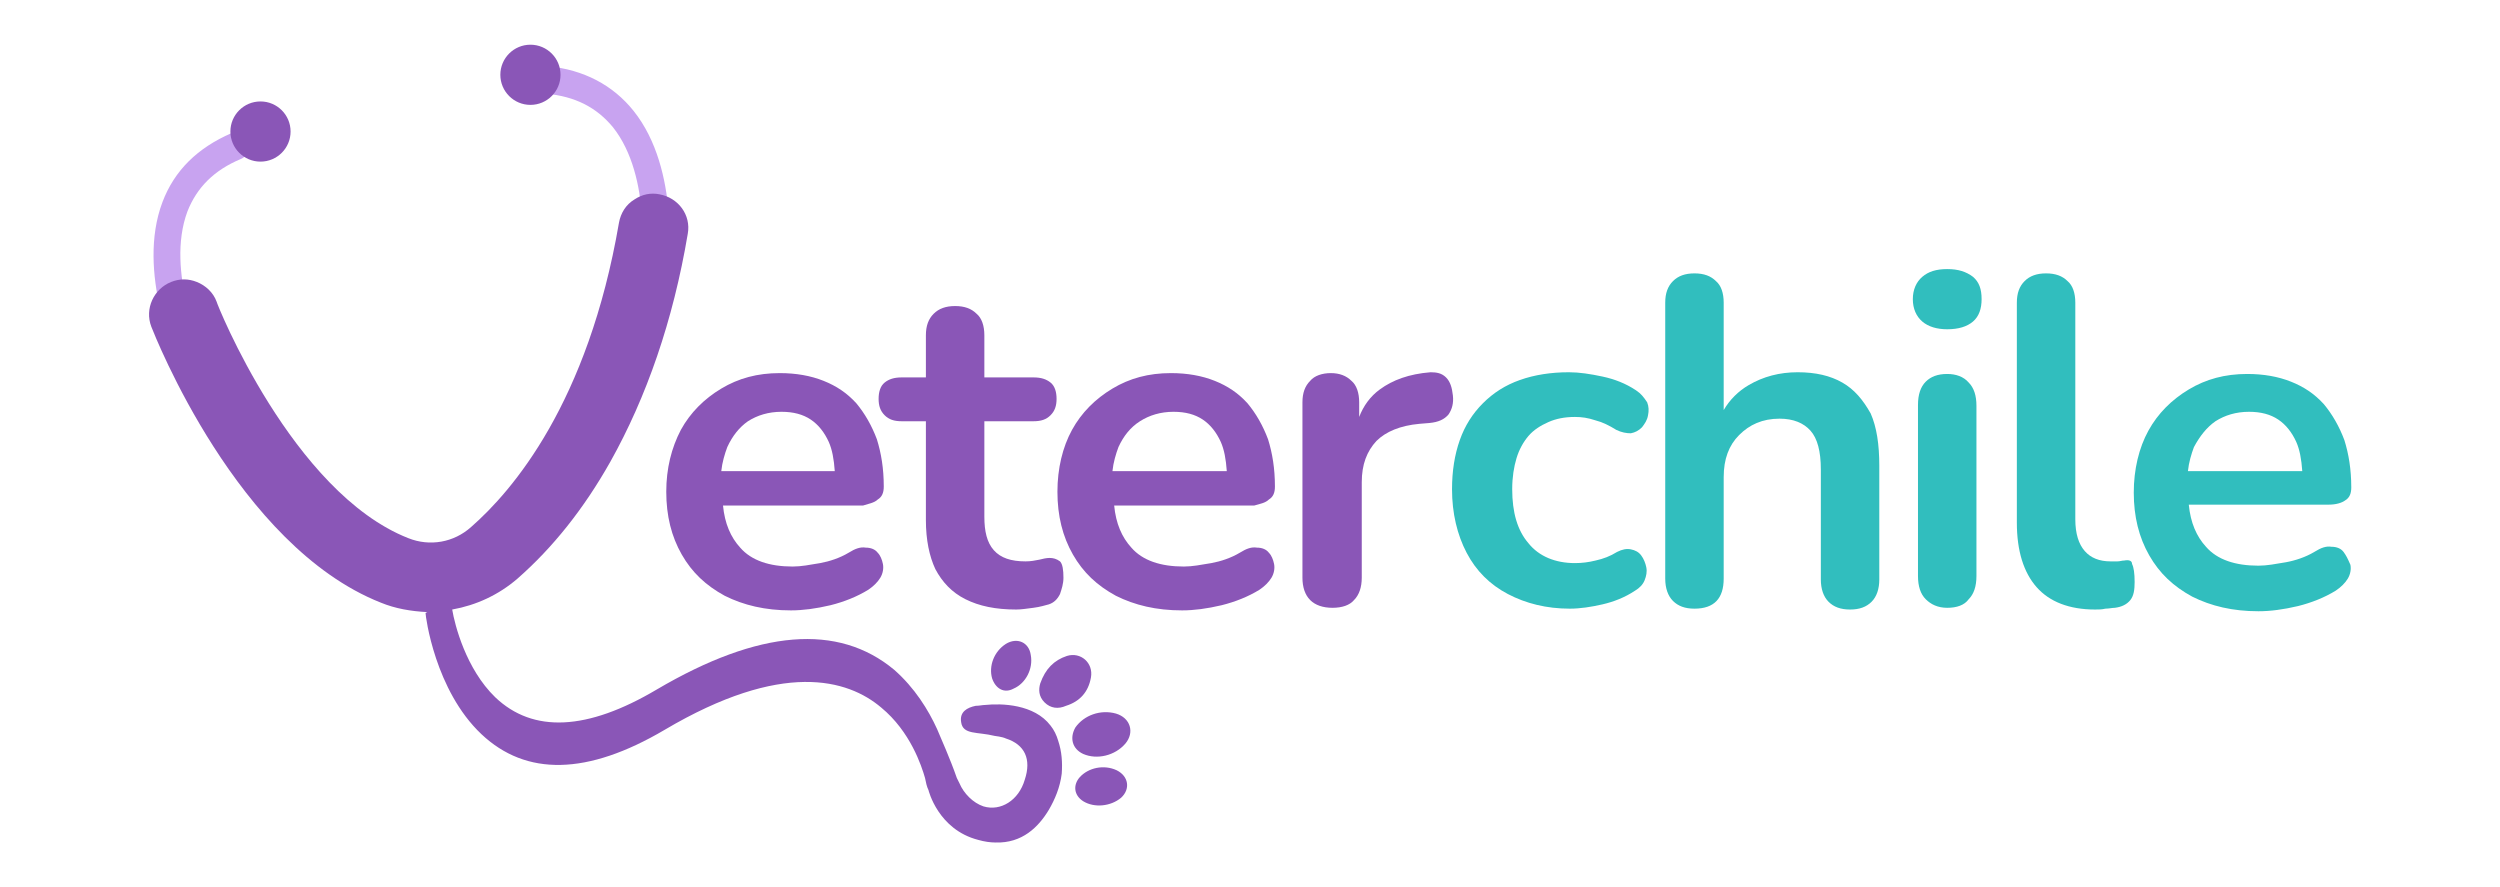
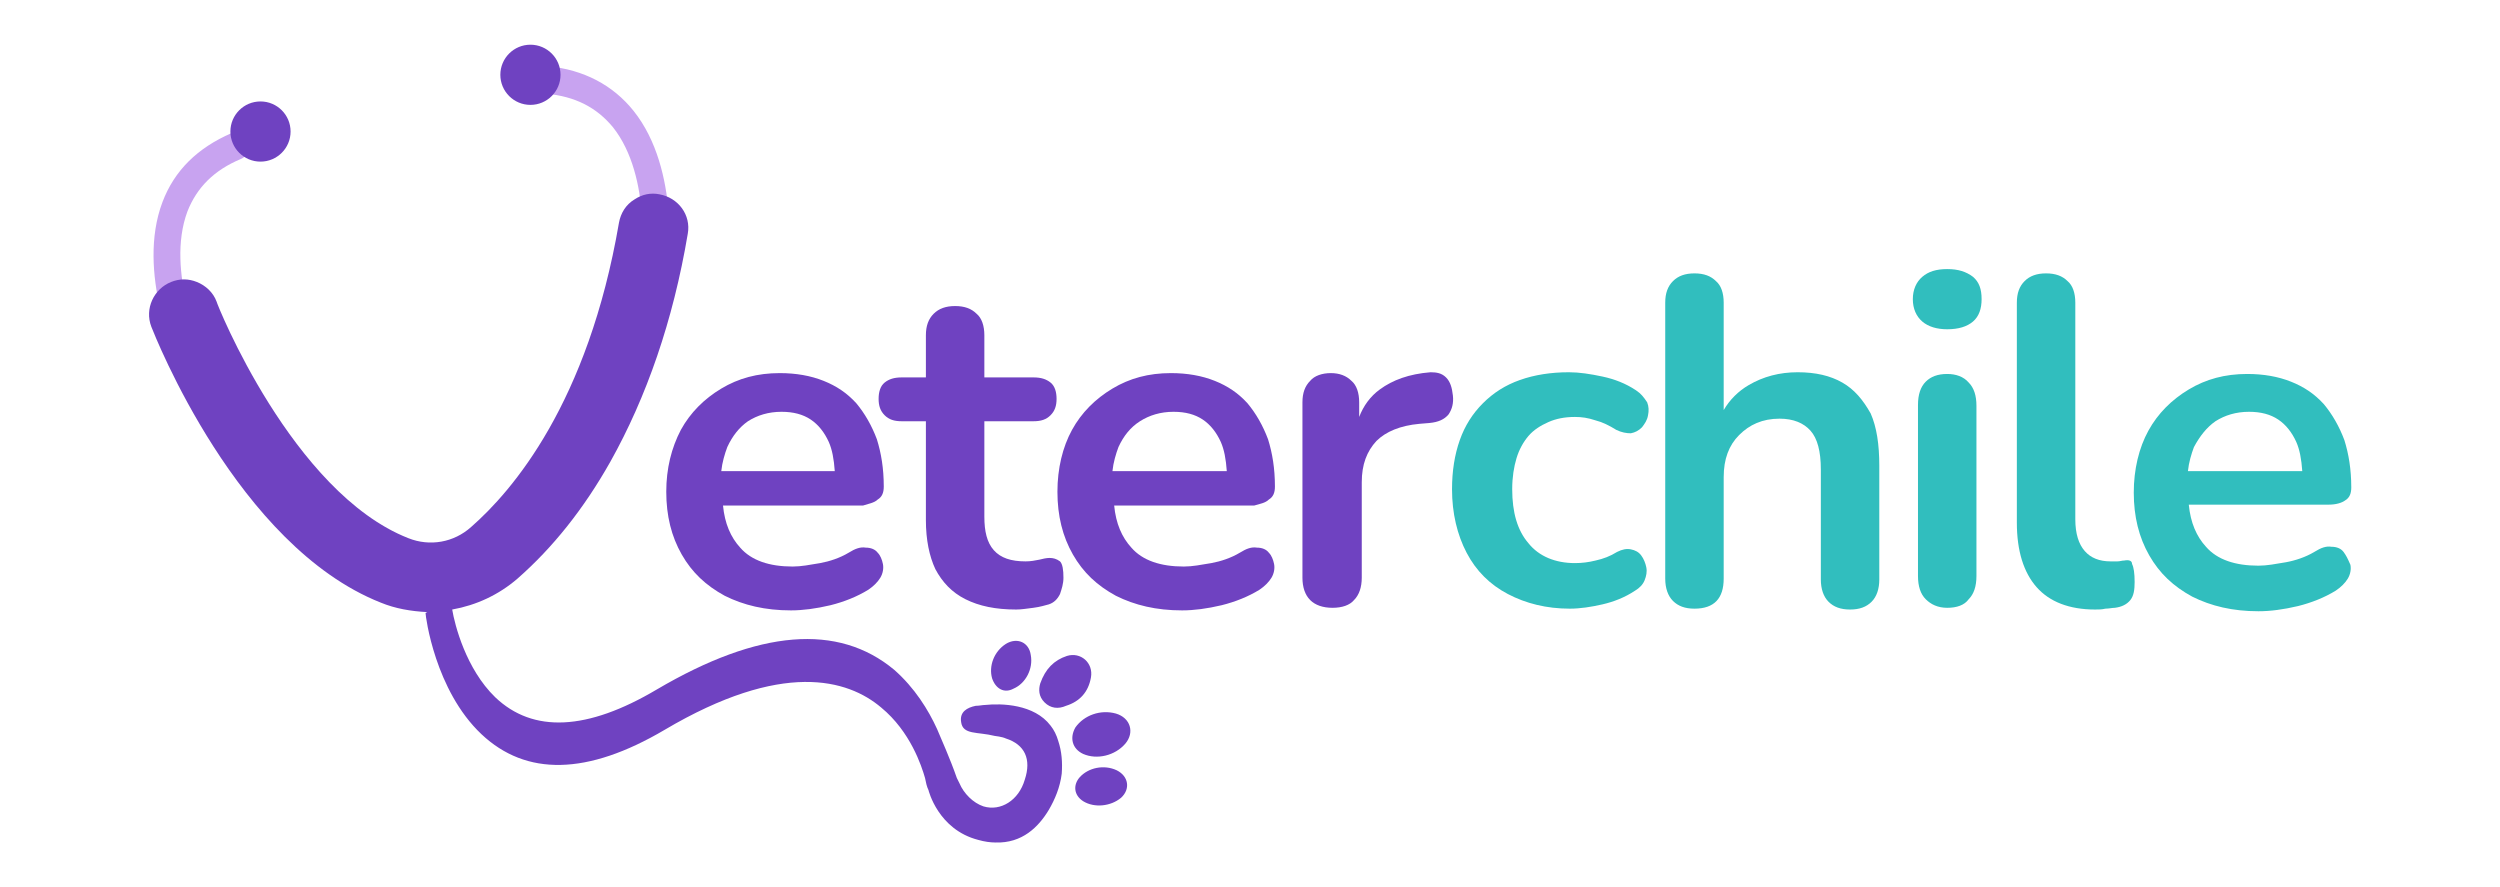
<svg xmlns="http://www.w3.org/2000/svg" version="1.1" id="Capa_1" x="0px" y="0px" viewBox="0 0 290.8 103.1" style="enable-background:new 0 0 290.8 103.1;" xml:space="preserve">
  <style type="text/css">
	.st0{fill:#C8A3F0;}
	.st1{fill:#31BEBE;}
- 	.st2{fill:#8A56B7;}
- 	.st3{fill-rule:evenodd;clip-rule:evenodd;fill:#8A56B7;}
+ 	.st2{fill:#6F42C1;}
+ 	.st3{fill-rule:evenodd;clip-rule:evenodd;fill:#6F42C1;}
</style>
  <g>
+     <path class="st0" d="M73.7,12.9c-2.4-3-5.8-4.8-10-5.2c-0.9,0-1.7,0.6-1.7,1.5c-0.1,0.9,0.6,1.7,1.5,1.7c3.4,0.3,5.9,1.6,7.8,3.9   c4.6,5.8,3.3,16,3.2,16.1c-0.1,0.9,0.5,1.7,1.4,1.8c0.1,0,0.2,0,0.2,0c0.8,0,1.5-0.6,1.6-1.4C77.7,31,79.2,19.8,73.7,12.9z" />
+     <path class="st0" d="M26.9,15.5c-3.9,1.7-6.6,4.3-8,8c-3.1,8.2,1.7,18.4,1.9,18.8c0.3,0.6,0.8,0.9,1.4,0.9c0.2,0,0.5-0.1,0.7-0.2   c0.8-0.4,1.1-1.3,0.7-2.1c0-0.1-4.4-9.3-1.8-16.3c1.1-2.8,3.1-4.8,6.2-6.1c0.8-0.3,1.2-1.3,0.9-2.1C28.7,15.5,27.7,15.1,26.9,15.5z   " />
+   </g>
+   <g>
+     <path class="st1" d="M190.3,45.4c-1.2-0.8-2.5-1.3-3.9-1.6s-2.7-0.5-3.9-0.5c-2.1,0-4,0.3-5.7,0.9c-1.7,0.6-3.1,1.5-4.3,2.7   s-2.1,2.6-2.7,4.3c-0.6,1.7-0.9,3.6-0.9,5.7c0,2.8,0.6,5.3,1.7,7.4c1.1,2.1,2.7,3.7,4.8,4.8s4.5,1.7,7.2,1.7c1.2,0,2.5-0.2,3.8-0.5   s2.6-0.8,3.8-1.6c0.5-0.3,0.9-0.7,1.1-1.2c0.2-0.5,0.3-1,0.2-1.5s-0.3-1-0.6-1.4s-0.7-0.6-1.2-0.7c-0.5-0.1-1,0-1.6,0.3   c-0.8,0.5-1.6,0.8-2.5,1c-0.8,0.2-1.6,0.3-2.4,0.3c-2.3,0-4.2-0.8-5.4-2.3c-1.3-1.5-1.9-3.6-1.9-6.3c0-1.4,0.2-2.6,0.5-3.6   s0.8-1.9,1.4-2.6c0.6-0.7,1.4-1.2,2.3-1.6c0.9-0.4,1.9-0.6,3.1-0.6c0.8,0,1.5,0.1,2.4,0.4c0.8,0.2,1.6,0.6,2.4,1.1   c0.6,0.3,1.2,0.4,1.7,0.4c0.5-0.1,0.9-0.3,1.3-0.7c0.3-0.4,0.6-0.8,0.7-1.4c0.1-0.5,0.1-1-0.1-1.5   C191.2,46.2,190.9,45.8,190.3,45.4z" />
+     <path class="st1" d="M214.3,44.5c-1.4-0.8-3.1-1.2-5.2-1.2c-2.1,0-4,0.5-5.7,1.5c-1.2,0.7-2.2,1.7-2.9,2.9V35.2   c0-1.1-0.3-2-0.9-2.5c-0.6-0.6-1.4-0.9-2.5-0.9s-1.9,0.3-2.5,0.9s-0.9,1.4-0.9,2.5v32.1c0,1.1,0.3,2,0.9,2.6   c0.6,0.6,1.4,0.9,2.5,0.9c2.3,0,3.4-1.2,3.4-3.5V55.5c0-2.1,0.6-3.7,1.8-4.9s2.7-1.9,4.7-1.9c1.6,0,2.8,0.5,3.6,1.4   s1.2,2.4,1.2,4.5v12.8c0,1.1,0.3,2,0.9,2.6c0.6,0.6,1.4,0.9,2.5,0.9s1.9-0.3,2.5-0.9s0.9-1.5,0.9-2.6V54.2c0-2.5-0.3-4.5-1-6.1   C216.7,46.5,215.7,45.3,214.3,44.5z" />
+     <path class="st1" d="M226.5,31.3c-1.3,0-2.2,0.3-2.9,0.9c-0.7,0.6-1.1,1.5-1.1,2.6s0.4,2,1.1,2.6c0.7,0.6,1.7,0.9,2.9,0.9   c1.3,0,2.3-0.3,3-0.9c0.7-0.6,1-1.5,1-2.6c0-1.2-0.3-2-1-2.6C228.7,31.6,227.8,31.3,226.5,31.3z" />
+     <path class="st1" d="M226.5,43.5c-1.1,0-1.9,0.3-2.5,0.9c-0.6,0.6-0.9,1.5-0.9,2.7V67c0,1.2,0.3,2.1,0.9,2.7c0.6,0.6,1.4,1,2.5,1   s2-0.3,2.5-1c0.6-0.6,0.9-1.5,0.9-2.7V47.2c0-1.2-0.3-2.1-0.9-2.7C228.4,43.8,227.5,43.5,226.5,43.5z" />
+     <path class="st1" d="M247.1,65.2c-0.3,0-0.5,0.1-0.8,0.1s-0.5,0-0.8,0c-1.3,0-2.3-0.4-3-1.2c-0.7-0.8-1.1-2-1.1-3.7V35.2   c0-1.1-0.3-2-0.9-2.5c-0.6-0.6-1.4-0.9-2.5-0.9s-1.9,0.3-2.5,0.9s-0.9,1.4-0.9,2.5v25.6c0,3.3,0.8,5.8,2.3,7.5s3.8,2.6,6.8,2.6   c0.4,0,0.8,0,1.2-0.1c0.4,0,0.8-0.1,1.1-0.1c0.8-0.1,1.4-0.4,1.8-0.9c0.4-0.5,0.5-1.2,0.5-2.1c0-1-0.1-1.7-0.3-2.1   C248,65.2,247.6,65.1,247.1,65.2z" />
+     <path class="st1" d="M272.6,64.2c-0.3-0.4-0.8-0.6-1.4-0.6c-0.6-0.1-1.2,0.1-2,0.6c-1,0.6-2.2,1-3.3,1.2c-1.2,0.2-2.2,0.4-3.2,0.4   c-2.7,0-4.8-0.7-6.1-2.2c-1.1-1.2-1.8-2.8-2-4.9h16.3c0.8,0,1.5-0.2,1.9-0.5c0.5-0.3,0.7-0.8,0.7-1.5c0-2.1-0.3-3.9-0.8-5.5   c-0.6-1.6-1.4-3-2.4-4.2c-1.1-1.2-2.3-2-3.8-2.6s-3.2-0.9-5.1-0.9c-2.6,0-4.8,0.6-6.8,1.8c-2,1.2-3.6,2.8-4.7,4.8s-1.7,4.5-1.7,7.2   c0,2.8,0.6,5.2,1.8,7.3s2.8,3.6,5,4.8c2.2,1.1,4.7,1.7,7.7,1.7c1.4,0,2.9-0.2,4.6-0.6c1.6-0.4,3.1-1,4.4-1.8   c0.6-0.4,1.1-0.9,1.4-1.4s0.4-1.1,0.3-1.6C273.1,65,272.9,64.6,272.6,64.2z M257.7,49c1.1-0.7,2.4-1.1,3.9-1.1   c1.4,0,2.5,0.3,3.4,0.9c0.9,0.6,1.6,1.5,2.1,2.6c0.4,0.9,0.6,2,0.7,3.4h-13.3c0.1-1,0.4-2,0.7-2.8C255.9,50.7,256.7,49.7,257.7,49z   " />
+   </g>
+   <g>
+     <path class="st2" d="M122.1,64.9c-0.4,0-0.8,0.1-1.2,0.2c-0.5,0.1-1,0.2-1.6,0.2c-1.7,0-2.9-0.4-3.7-1.3c-0.8-0.9-1.1-2.2-1.1-3.9   V49h5.7c0.9,0,1.5-0.2,2-0.7s0.7-1.1,0.7-1.9c0-0.8-0.2-1.5-0.7-1.9s-1.1-0.6-2-0.6h-5.7V39c0-1.1-0.3-2-0.9-2.5   c-0.6-0.6-1.4-0.9-2.5-0.9s-1.9,0.3-2.5,0.9c-0.6,0.6-0.9,1.4-0.9,2.5v4.9h-2.8c-0.9,0-1.5,0.2-2,0.6c-0.5,0.4-0.7,1.1-0.7,1.9   c0,0.8,0.2,1.4,0.7,1.9s1.1,0.7,2,0.7h2.8v11.5c0,2.3,0.4,4.2,1.1,5.7c0.8,1.5,1.9,2.7,3.5,3.5s3.5,1.2,5.9,1.2   c0.6,0,1.2-0.1,2-0.2s1.4-0.3,1.8-0.4c0.6-0.2,1-0.6,1.3-1.2c0.2-0.6,0.4-1.2,0.4-1.9c0-0.9-0.1-1.6-0.4-1.9   C122.9,65,122.5,64.9,122.1,64.9z" />
+     <path class="st2" d="M169,46c-0.1-0.9-0.3-1.6-0.8-2.1s-1.1-0.6-1.8-0.6c-2.5,0.2-4.4,0.9-5.9,2c-1.1,0.8-1.9,1.9-2.4,3.2v-1.7   c0-1.1-0.3-2-0.9-2.5c-0.6-0.6-1.4-0.9-2.4-0.9s-1.9,0.3-2.4,0.9c-0.6,0.6-0.9,1.4-0.9,2.5v20.4c0,1.1,0.3,2,0.9,2.6   c0.6,0.6,1.5,0.9,2.6,0.9s2-0.3,2.5-0.9c0.6-0.6,0.9-1.5,0.9-2.6V56.1c0-2.1,0.6-3.6,1.7-4.8c1.1-1.1,2.8-1.8,5-2l1.2-0.1   c1-0.1,1.7-0.4,2.2-1C168.9,47.6,169.1,46.9,169,46z" />
+     <path class="st2" d="M102.1,58.1c0.5-0.3,0.7-0.8,0.7-1.5c0-2.1-0.3-3.9-0.8-5.5c-0.6-1.6-1.4-3-2.4-4.2c-1.1-1.2-2.3-2-3.8-2.6   s-3.2-0.9-5.1-0.9c-2.6,0-4.8,0.6-6.8,1.8S80.3,48,79.2,50c-1.1,2.1-1.7,4.5-1.7,7.2c0,2.8,0.6,5.2,1.8,7.3c1.2,2.1,2.8,3.6,5,4.8   C86.5,70.4,89,71,92,71c1.4,0,2.9-0.2,4.6-0.6c1.6-0.4,3.1-1,4.4-1.8c0.6-0.4,1.1-0.9,1.4-1.4s0.4-1.1,0.3-1.6s-0.3-1-0.6-1.3   c-0.3-0.4-0.8-0.6-1.4-0.6c-0.6-0.1-1.2,0.1-2,0.6c-1,0.6-2.2,1-3.3,1.2c-1.2,0.2-2.2,0.4-3.2,0.4c-2.7,0-4.8-0.7-6.1-2.2   c-1.1-1.2-1.8-2.8-2-4.9h16.3C101,58.6,101.7,58.5,102.1,58.1z M87,49c1.1-0.7,2.4-1.1,3.9-1.1c1.4,0,2.5,0.3,3.4,0.9   c0.9,0.6,1.6,1.5,2.1,2.6c0.4,0.9,0.6,2,0.7,3.4H83.9c0.1-1,0.4-2,0.7-2.8C85.2,50.7,86,49.7,87,49z" />
+     <path class="st2" d="M147.6,58.1c0.5-0.3,0.7-0.8,0.7-1.5c0-2.1-0.3-3.9-0.8-5.5c-0.6-1.6-1.4-3-2.4-4.2c-1.1-1.2-2.3-2-3.8-2.6   s-3.2-0.9-5.1-0.9c-2.6,0-4.8,0.6-6.8,1.8s-3.6,2.8-4.7,4.8s-1.7,4.5-1.7,7.2c0,2.8,0.6,5.2,1.8,7.3c1.2,2.1,2.8,3.6,5,4.8   c2.2,1.1,4.7,1.7,7.7,1.7c1.4,0,2.9-0.2,4.6-0.6c1.6-0.4,3.1-1,4.4-1.8c0.6-0.4,1.1-0.9,1.4-1.4c0.3-0.5,0.4-1.1,0.3-1.6   c-0.1-0.5-0.3-1-0.6-1.3c-0.3-0.4-0.8-0.6-1.4-0.6c-0.6-0.1-1.2,0.1-2,0.6c-1,0.6-2.2,1-3.3,1.2c-1.2,0.2-2.2,0.4-3.2,0.4   c-2.7,0-4.8-0.7-6.1-2.2c-1.1-1.2-1.8-2.8-2-4.9h16.3C146.6,58.6,147.2,58.5,147.6,58.1z M132.6,49c1.1-0.7,2.4-1.1,3.9-1.1   c1.4,0,2.5,0.3,3.4,0.9c0.9,0.6,1.6,1.5,2.1,2.6c0.4,0.9,0.6,2,0.7,3.4h-13.3c0.1-1,0.4-2,0.7-2.8C130.7,50.7,131.5,49.7,132.6,49z   " />
    <g>
-       <path class="st0" d="M73.7,12.9c-2.4-3-5.8-4.8-10-5.2C62.8,7.7,62,8.3,62,9.2c-0.1,0.9,0.6,1.7,1.5,1.7c3.4,0.3,5.9,1.6,7.8,3.9    c4.6,5.8,3.3,16,3.2,16.1c-0.1,0.9,0.5,1.7,1.4,1.8c0.1,0,0.2,0,0.2,0c0.8,0,1.5-0.6,1.6-1.4C77.7,31,79.2,19.8,73.7,12.9z" />
-       <path class="st0" d="M26.9,15.5c-3.9,1.7-6.6,4.3-8,8c-3.1,8.2,1.7,18.4,1.9,18.8c0.3,0.6,0.8,0.9,1.4,0.9c0.2,0,0.5-0.1,0.7-0.2    c0.8-0.4,1.1-1.3,0.7-2.1c0-0.1-4.4-9.3-1.8-16.3c1.1-2.8,3.1-4.8,6.2-6.1c0.8-0.3,1.2-1.3,0.9-2.1C28.7,15.5,27.7,15.1,26.9,15.5    z" />
+       <path class="st2" d="M126.9,78.8c0.3-1.7-1.2-3-2.8-2.5c-1.5,0.5-2.5,1.5-3.1,3.2c-0.2,0.7-0.2,1.5,0.5,2.2s1.6,0.8,2.5,0.4    C125.6,81.6,126.6,80.5,126.9,78.8z" />
+       <path class="st2" d="M126,87.7c1.6,0.7,3.7,0.2,4.9-1.2c1.1-1.3,0.6-3-1.1-3.5c-1.8-0.5-3.7,0.2-4.7,1.6    C124.4,85.8,124.7,87.1,126,87.7z" />
+       <path class="st2" d="M129.9,89.6c-1.5-0.7-3.3-0.3-4.3,0.8c-0.8,0.9-0.7,2.1,0.4,2.8c1.3,0.8,3.2,0.6,4.4-0.4    C131.5,91.8,131.3,90.3,129.9,89.6z" />
+       <path class="st2" d="M117.9,80.1c1.4-0.6,2.3-2.3,2-3.9c-0.2-1.5-1.6-2.1-2.9-1.3c-1.4,0.9-2,2.6-1.6,4    C115.8,80.1,116.8,80.7,117.9,80.1z" />
+       <path class="st2" d="M123.1,86.2L123.1,86.2c-0.2-0.7-0.5-1.3-0.9-1.8c-1.9-2.5-5.7-2.6-7.6-2.4c-0.3,0-0.7,0.1-1.1,0.1l0,0    c-1,0.2-1.9,0.7-1.7,1.9c0.2,1.5,1.9,1.1,3.9,1.6c0,0,0.9,0.1,1.3,0.3c2.2,0.7,3,2.4,2.2,4.8c-0.7,2.4-2.8,3.7-4.8,3.1    c-1.2-0.4-2.3-1.5-2.8-2.7c-0.1-0.2-0.2-0.4-0.3-0.6c-0.8-2.3-1.8-4.5-2.3-5.7l0,0c-1-2.2-2.6-4.8-5-6.9    c-6.5-5.4-15.7-4.7-27.6,2.3C68.3,85,62,85.3,57.6,81.1c-3.4-3.3-4.7-8.4-5-10.2c2.8-0.5,5.4-1.7,7.6-3.6    c4.1-3.6,7.7-8.1,10.8-13.6c4.2-7.5,7.3-16.4,9-26.5c0.4-2.2-1.1-4.2-3.3-4.6c-1-0.2-2,0-2.9,0.6c-1,0.6-1.6,1.6-1.8,2.7    c-3.6,21-12.4,31.2-17.2,35.4c-2,1.8-4.8,2.3-7.3,1.3C34,57.3,25.2,35.3,25.2,35.1c-0.4-1.1-1.3-1.9-2.3-2.3c-1-0.4-2-0.4-3,0    c-2,0.8-3.1,3.1-2.3,5.2c0.4,1,10,25.5,26.7,32.1c1.7,0.7,3.5,1,5.4,1.1l-0.2,0.1c0,0.4,1.1,9,6.5,14.1c5.2,4.9,12.3,4.8,21.3-0.5    c13.7-8.1,21.3-5.9,25.2-2.6c3.4,2.8,4.7,6.8,5.1,8.2l0,0c0.1,0.5,0.2,1,0.4,1.4l0,0c0,0,1.1,4.6,5.8,5.8c0.7,0.2,1.4,0.3,2,0.3    l0,0c3.1,0.1,5-1.8,6.2-3.8c0.7-1.2,1.3-2.6,1.5-4.2l0,0l0,0C123.6,88.7,123.5,87.4,123.1,86.2z" />
    </g>
-     <g>
-       <path class="st1" d="M190.3,45.4c-1.2-0.8-2.5-1.3-3.9-1.6c-1.4-0.3-2.7-0.5-3.9-0.5c-2.1,0-4,0.3-5.7,0.9    c-1.7,0.6-3.1,1.5-4.3,2.7c-1.2,1.2-2.1,2.6-2.7,4.3c-0.6,1.7-0.9,3.6-0.9,5.7c0,2.8,0.6,5.3,1.7,7.4c1.1,2.1,2.7,3.7,4.8,4.8    s4.5,1.7,7.2,1.7c1.2,0,2.5-0.2,3.8-0.5c1.3-0.3,2.6-0.8,3.8-1.6c0.5-0.3,0.9-0.7,1.1-1.2c0.2-0.5,0.3-1,0.2-1.5    c-0.1-0.5-0.3-1-0.6-1.4c-0.3-0.4-0.7-0.6-1.2-0.7c-0.5-0.1-1,0-1.6,0.3c-0.8,0.5-1.6,0.8-2.5,1c-0.8,0.2-1.6,0.3-2.4,0.3    c-2.3,0-4.2-0.8-5.4-2.3c-1.3-1.5-1.9-3.6-1.9-6.3c0-1.4,0.2-2.6,0.5-3.6c0.3-1,0.8-1.9,1.4-2.6c0.6-0.7,1.4-1.2,2.3-1.6    c0.9-0.4,1.9-0.6,3.1-0.6c0.8,0,1.5,0.1,2.4,0.4c0.8,0.2,1.6,0.6,2.4,1.1c0.6,0.3,1.2,0.4,1.7,0.4c0.5-0.1,0.9-0.3,1.3-0.7    c0.3-0.4,0.6-0.8,0.7-1.4c0.1-0.5,0.1-1-0.1-1.5C191.2,46.2,190.9,45.8,190.3,45.4z" />
-       <path class="st1" d="M214.3,44.5c-1.4-0.8-3.1-1.2-5.2-1.2c-2.1,0-4,0.5-5.7,1.5c-1.2,0.7-2.2,1.7-2.9,2.9V35.2    c0-1.1-0.3-2-0.9-2.5c-0.6-0.6-1.4-0.9-2.5-0.9c-1.1,0-1.9,0.3-2.5,0.9c-0.6,0.6-0.9,1.4-0.9,2.5v32.1c0,1.1,0.3,2,0.9,2.6    c0.6,0.6,1.4,0.9,2.5,0.9c2.3,0,3.4-1.2,3.4-3.5V55.5c0-2.1,0.6-3.7,1.8-4.9c1.2-1.2,2.7-1.9,4.7-1.9c1.6,0,2.8,0.5,3.6,1.4    c0.8,0.9,1.2,2.4,1.2,4.5v12.8c0,1.1,0.3,2,0.9,2.6c0.6,0.6,1.4,0.9,2.5,0.9c1.1,0,1.9-0.3,2.5-0.9c0.6-0.6,0.9-1.5,0.9-2.6V54.2    c0-2.5-0.3-4.5-1-6.1C216.7,46.5,215.7,45.3,214.3,44.5z" />
-       <path class="st1" d="M226.5,31.3c-1.3,0-2.2,0.3-2.9,0.9c-0.7,0.6-1.1,1.5-1.1,2.6c0,1.1,0.4,2,1.1,2.6c0.7,0.6,1.7,0.9,2.9,0.9    c1.3,0,2.3-0.3,3-0.9c0.7-0.6,1-1.5,1-2.6c0-1.2-0.3-2-1-2.6C228.7,31.6,227.8,31.3,226.5,31.3z" />
-       <path class="st1" d="M226.5,43.5c-1.1,0-1.9,0.3-2.5,0.9c-0.6,0.6-0.9,1.5-0.9,2.7V67c0,1.2,0.3,2.1,0.9,2.7c0.6,0.6,1.4,1,2.5,1    c1.1,0,2-0.3,2.5-1c0.6-0.6,0.9-1.5,0.9-2.7V47.2c0-1.2-0.3-2.1-0.9-2.7C228.4,43.8,227.5,43.5,226.5,43.5z" />
-       <path class="st1" d="M247.1,65.2c-0.3,0-0.5,0.1-0.8,0.1c-0.3,0-0.5,0-0.8,0c-1.3,0-2.3-0.4-3-1.2c-0.7-0.8-1.1-2-1.1-3.7V35.2    c0-1.1-0.3-2-0.9-2.5c-0.6-0.6-1.4-0.9-2.5-0.9c-1.1,0-1.9,0.3-2.5,0.9c-0.6,0.6-0.9,1.4-0.9,2.5v25.6c0,3.3,0.8,5.8,2.3,7.5    c1.5,1.7,3.8,2.6,6.8,2.6c0.4,0,0.8,0,1.2-0.1c0.4,0,0.8-0.1,1.1-0.1c0.8-0.1,1.4-0.4,1.8-0.9c0.4-0.5,0.5-1.2,0.5-2.1    c0-1-0.1-1.7-0.3-2.1C248,65.2,247.6,65.1,247.1,65.2z" />
-       <path class="st1" d="M272.6,64.2c-0.3-0.4-0.8-0.6-1.4-0.6c-0.6-0.1-1.2,0.1-2,0.6c-1,0.6-2.2,1-3.3,1.2c-1.2,0.2-2.2,0.4-3.2,0.4    c-2.7,0-4.8-0.7-6.1-2.2c-1.1-1.2-1.8-2.8-2-4.9h16.3c0.8,0,1.5-0.2,1.9-0.5c0.5-0.3,0.7-0.8,0.7-1.5c0-2.1-0.3-3.9-0.8-5.5    c-0.6-1.6-1.4-3-2.4-4.2c-1.1-1.2-2.3-2-3.8-2.6c-1.5-0.6-3.2-0.9-5.1-0.9c-2.6,0-4.8,0.6-6.8,1.8c-2,1.2-3.6,2.8-4.7,4.8    s-1.7,4.5-1.7,7.2c0,2.8,0.6,5.2,1.8,7.3c1.2,2.1,2.8,3.6,5,4.8c2.2,1.1,4.7,1.7,7.7,1.7c1.4,0,2.9-0.2,4.6-0.6    c1.6-0.4,3.1-1,4.4-1.8c0.6-0.4,1.1-0.9,1.4-1.4c0.3-0.5,0.4-1.1,0.3-1.6C273.1,65,272.9,64.6,272.6,64.2z M257.7,49    c1.1-0.7,2.4-1.1,3.9-1.1c1.4,0,2.5,0.3,3.4,0.9c0.9,0.6,1.6,1.5,2.1,2.6c0.4,0.9,0.6,2,0.7,3.4h-13.3c0.1-1,0.4-2,0.7-2.8    C255.9,50.7,256.7,49.7,257.7,49z" />
-     </g>
-     <g>
-       <path class="st2" d="M122.1,64.9c-0.4,0-0.8,0.1-1.2,0.2c-0.5,0.1-1,0.2-1.6,0.2c-1.7,0-2.9-0.4-3.7-1.3c-0.8-0.9-1.1-2.2-1.1-3.9    V49h5.7c0.9,0,1.5-0.2,2-0.7c0.5-0.5,0.7-1.1,0.7-1.9c0-0.8-0.2-1.5-0.7-1.9c-0.5-0.4-1.1-0.6-2-0.6h-5.7V39c0-1.1-0.3-2-0.9-2.5    c-0.6-0.6-1.4-0.9-2.5-0.9c-1.1,0-1.9,0.3-2.5,0.9c-0.6,0.6-0.9,1.4-0.9,2.5v4.9h-2.8c-0.9,0-1.5,0.2-2,0.6    c-0.5,0.4-0.7,1.1-0.7,1.9c0,0.8,0.2,1.4,0.7,1.9c0.5,0.5,1.1,0.7,2,0.7h2.8v11.5c0,2.3,0.4,4.2,1.1,5.7c0.8,1.5,1.9,2.7,3.5,3.5    c1.6,0.8,3.5,1.2,5.9,1.2c0.6,0,1.2-0.1,2-0.2c0.8-0.1,1.4-0.3,1.8-0.4c0.6-0.2,1-0.6,1.3-1.2c0.2-0.6,0.4-1.2,0.4-1.9    c0-0.9-0.1-1.6-0.4-1.9C122.9,65,122.5,64.9,122.1,64.9z" />
-       <path class="st2" d="M169,46c-0.1-0.9-0.3-1.6-0.8-2.1c-0.5-0.5-1.1-0.6-1.8-0.6c-2.5,0.2-4.4,0.9-5.9,2c-1.1,0.8-1.9,1.9-2.4,3.2    v-1.7c0-1.1-0.3-2-0.9-2.5c-0.6-0.6-1.4-0.9-2.4-0.9c-1,0-1.9,0.3-2.4,0.9c-0.6,0.6-0.9,1.4-0.9,2.5v20.4c0,1.1,0.3,2,0.9,2.6    c0.6,0.6,1.5,0.9,2.6,0.9c1.1,0,2-0.3,2.5-0.9c0.6-0.6,0.9-1.5,0.9-2.6V56.1c0-2.1,0.6-3.6,1.7-4.8c1.1-1.1,2.8-1.8,5-2l1.2-0.1    c1-0.1,1.7-0.4,2.2-1C168.9,47.6,169.1,46.9,169,46z" />
-       <path class="st2" d="M102.1,58.1c0.5-0.3,0.7-0.8,0.7-1.5c0-2.1-0.3-3.9-0.8-5.5c-0.6-1.6-1.4-3-2.4-4.2c-1.1-1.2-2.3-2-3.8-2.6    c-1.5-0.6-3.2-0.9-5.1-0.9c-2.6,0-4.8,0.6-6.8,1.8c-2,1.2-3.6,2.8-4.7,4.8c-1.1,2.1-1.7,4.5-1.7,7.2c0,2.8,0.6,5.2,1.8,7.3    c1.2,2.1,2.8,3.6,5,4.8c2.2,1.1,4.7,1.7,7.7,1.7c1.4,0,2.9-0.2,4.6-0.6c1.6-0.4,3.1-1,4.4-1.8c0.6-0.4,1.1-0.9,1.4-1.4    c0.3-0.5,0.4-1.1,0.3-1.6c-0.1-0.5-0.3-1-0.6-1.3c-0.3-0.4-0.8-0.6-1.4-0.6c-0.6-0.1-1.2,0.1-2,0.6c-1,0.6-2.2,1-3.3,1.2    c-1.2,0.2-2.2,0.4-3.2,0.4c-2.7,0-4.8-0.7-6.1-2.2c-1.1-1.2-1.8-2.8-2-4.9h16.3C101,58.6,101.7,58.5,102.1,58.1z M87,49    c1.1-0.7,2.4-1.1,3.9-1.1c1.4,0,2.5,0.3,3.4,0.9c0.9,0.6,1.6,1.5,2.1,2.6c0.4,0.9,0.6,2,0.7,3.4H83.9c0.1-1,0.4-2,0.7-2.8    C85.2,50.7,86,49.7,87,49z" />
-       <path class="st2" d="M147.6,58.1c0.5-0.3,0.7-0.8,0.7-1.5c0-2.1-0.3-3.9-0.8-5.5c-0.6-1.6-1.4-3-2.4-4.2c-1.1-1.2-2.3-2-3.8-2.6    c-1.5-0.6-3.2-0.9-5.1-0.9c-2.6,0-4.8,0.6-6.8,1.8c-2,1.2-3.6,2.8-4.7,4.8s-1.7,4.5-1.7,7.2c0,2.8,0.6,5.2,1.8,7.3    c1.2,2.1,2.8,3.6,5,4.8c2.2,1.1,4.7,1.7,7.7,1.7c1.4,0,2.9-0.2,4.6-0.6c1.6-0.4,3.1-1,4.4-1.8c0.6-0.4,1.1-0.9,1.4-1.4    c0.3-0.5,0.4-1.1,0.3-1.6c-0.1-0.5-0.3-1-0.6-1.3c-0.3-0.4-0.8-0.6-1.4-0.6c-0.6-0.1-1.2,0.1-2,0.6c-1,0.6-2.2,1-3.3,1.2    c-1.2,0.2-2.2,0.4-3.2,0.4c-2.7,0-4.8-0.7-6.1-2.2c-1.1-1.2-1.8-2.8-2-4.9h16.3C146.6,58.6,147.2,58.5,147.6,58.1z M132.6,49    c1.1-0.7,2.4-1.1,3.9-1.1c1.4,0,2.5,0.3,3.4,0.9c0.9,0.6,1.6,1.5,2.1,2.6c0.4,0.9,0.6,2,0.7,3.4h-13.3c0.1-1,0.4-2,0.7-2.8    C130.7,50.7,131.5,49.7,132.6,49z" />
-       <g>
-         <path class="st2" d="M126.9,78.8c0.3-1.7-1.2-3-2.8-2.5c-1.5,0.5-2.5,1.5-3.1,3.2c-0.2,0.7-0.2,1.5,0.5,2.2     c0.7,0.7,1.6,0.8,2.5,0.4C125.6,81.6,126.6,80.5,126.9,78.8z" />
-         <path class="st2" d="M126,87.7c1.6,0.7,3.7,0.2,4.9-1.2c1.1-1.3,0.6-3-1.1-3.5c-1.8-0.5-3.7,0.2-4.7,1.6     C124.4,85.8,124.7,87.1,126,87.7z" />
-         <path class="st2" d="M129.9,89.6c-1.5-0.7-3.3-0.3-4.3,0.8c-0.8,0.9-0.7,2.1,0.4,2.8c1.3,0.8,3.2,0.6,4.4-0.4     C131.5,91.8,131.3,90.3,129.9,89.6z" />
-         <path class="st2" d="M117.9,80.1c1.4-0.6,2.3-2.3,2-3.9c-0.2-1.5-1.6-2.1-2.9-1.3c-1.4,0.9-2,2.6-1.6,4     C115.8,80.1,116.8,80.7,117.9,80.1z" />
-         <path class="st2" d="M123.1,86.2C123.1,86.2,123.1,86.2,123.1,86.2c-0.2-0.7-0.5-1.3-0.9-1.8c-1.9-2.5-5.7-2.6-7.6-2.4     c-0.3,0-0.7,0.1-1.1,0.1h0c-1,0.2-1.9,0.7-1.7,1.9c0.2,1.5,1.9,1.1,3.9,1.6c0,0,0.9,0.1,1.3,0.3c2.2,0.7,3,2.4,2.2,4.8     c-0.7,2.4-2.8,3.7-4.8,3.1c-1.2-0.4-2.3-1.5-2.8-2.7c-0.1-0.2-0.2-0.4-0.3-0.6c-0.8-2.3-1.8-4.5-2.3-5.7c0,0,0,0,0,0     c-1-2.2-2.6-4.8-5-6.9c-6.5-5.4-15.7-4.7-27.6,2.3c-8.1,4.8-14.4,5.1-18.8,0.9c-3.4-3.3-4.7-8.4-5-10.2c2.8-0.5,5.4-1.7,7.6-3.6     c4.1-3.6,7.7-8.1,10.8-13.6c4.2-7.5,7.3-16.4,9-26.5c0.4-2.2-1.1-4.2-3.3-4.6c-1-0.2-2,0-2.9,0.6c-1,0.6-1.6,1.6-1.8,2.7     c-3.6,21-12.4,31.2-17.2,35.4c-2,1.8-4.8,2.3-7.3,1.3C34,57.3,25.2,35.3,25.2,35.1c-0.4-1.1-1.3-1.9-2.3-2.3c-1-0.4-2-0.4-3,0     c-2,0.8-3.1,3.1-2.3,5.2c0.4,1,10,25.5,26.7,32.1c1.7,0.7,3.5,1,5.4,1.1l-0.2,0.1c0,0.4,1.1,9,6.5,14.1     c5.2,4.9,12.3,4.8,21.3-0.5c13.7-8.1,21.3-5.9,25.2-2.6c3.4,2.8,4.7,6.8,5.1,8.2c0,0,0,0,0,0c0.1,0.5,0.2,1,0.4,1.4l0,0     c0,0,1.1,4.6,5.8,5.8c0.7,0.2,1.4,0.3,2,0.3c0,0,0,0,0,0c3.1,0.1,5-1.8,6.2-3.8c0.7-1.2,1.3-2.6,1.5-4.2c0,0,0,0,0,0l0,0     C123.6,88.7,123.5,87.4,123.1,86.2z" />
-       </g>
-       <circle class="st3" cx="61.7" cy="8.7" r="3.5" />
-       <circle class="st3" cx="30.3" cy="15.3" r="3.5" />
-     </g>
+     <circle class="st3" cx="61.7" cy="8.7" r="3.5" />
+     <circle class="st3" cx="30.3" cy="15.3" r="3.5" />
  </g>
</svg>
